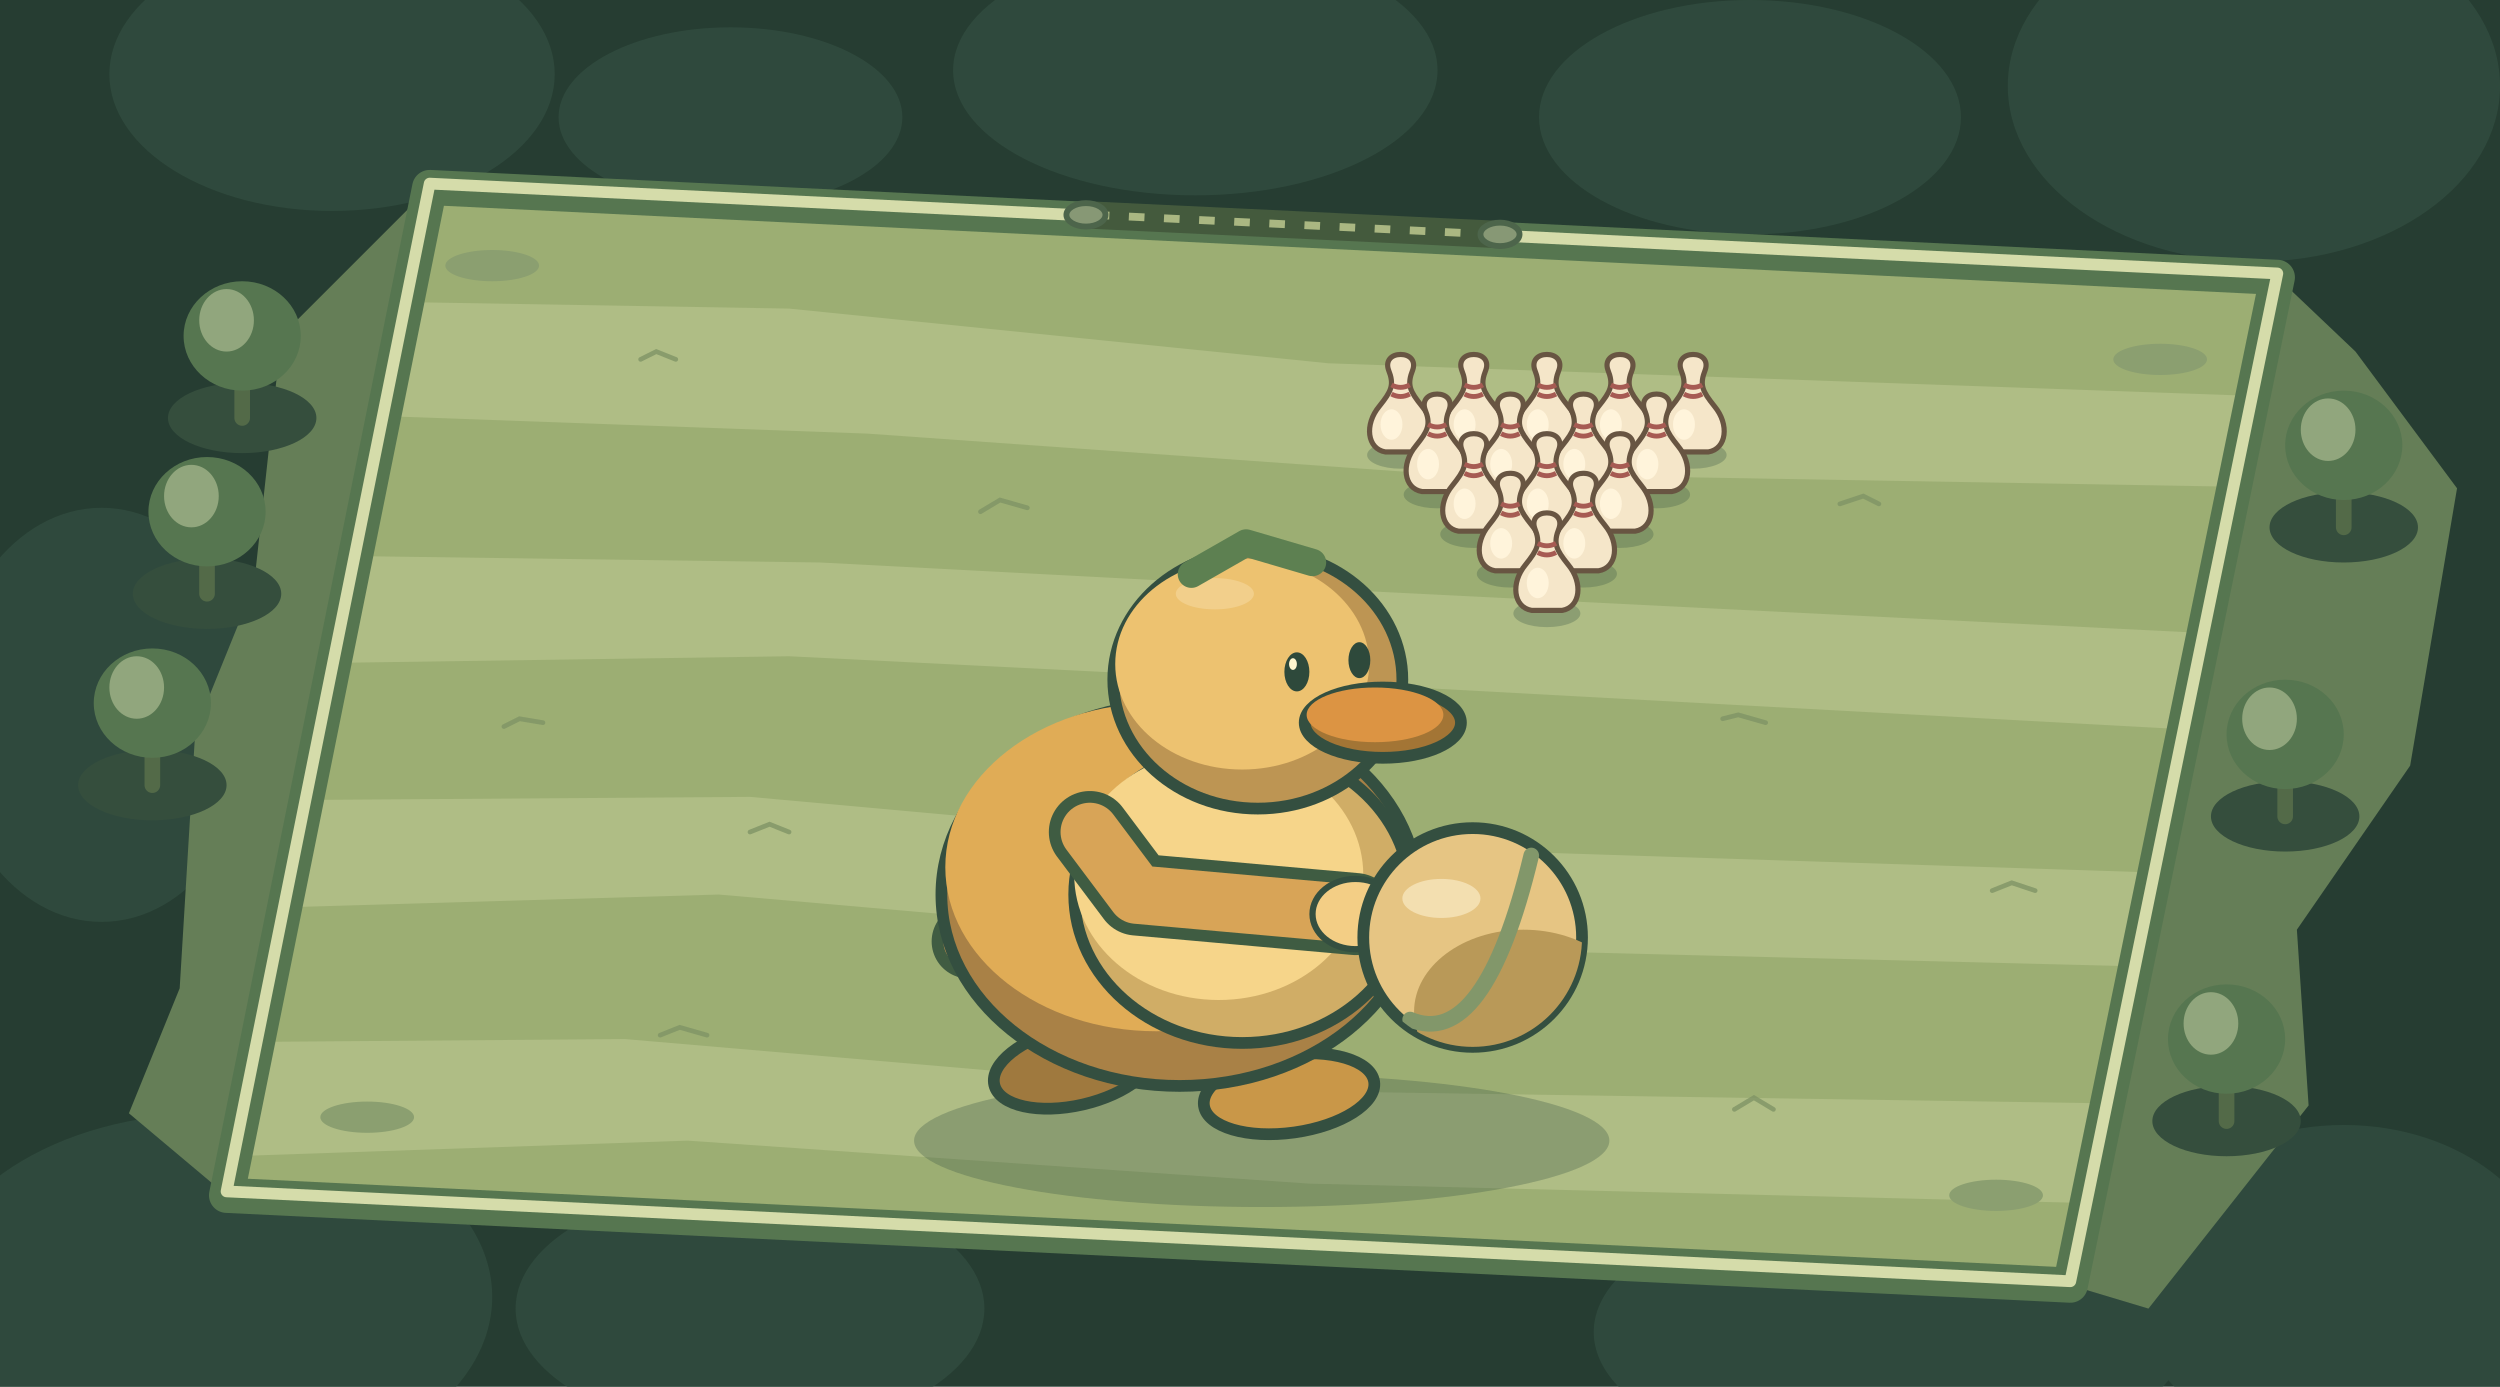
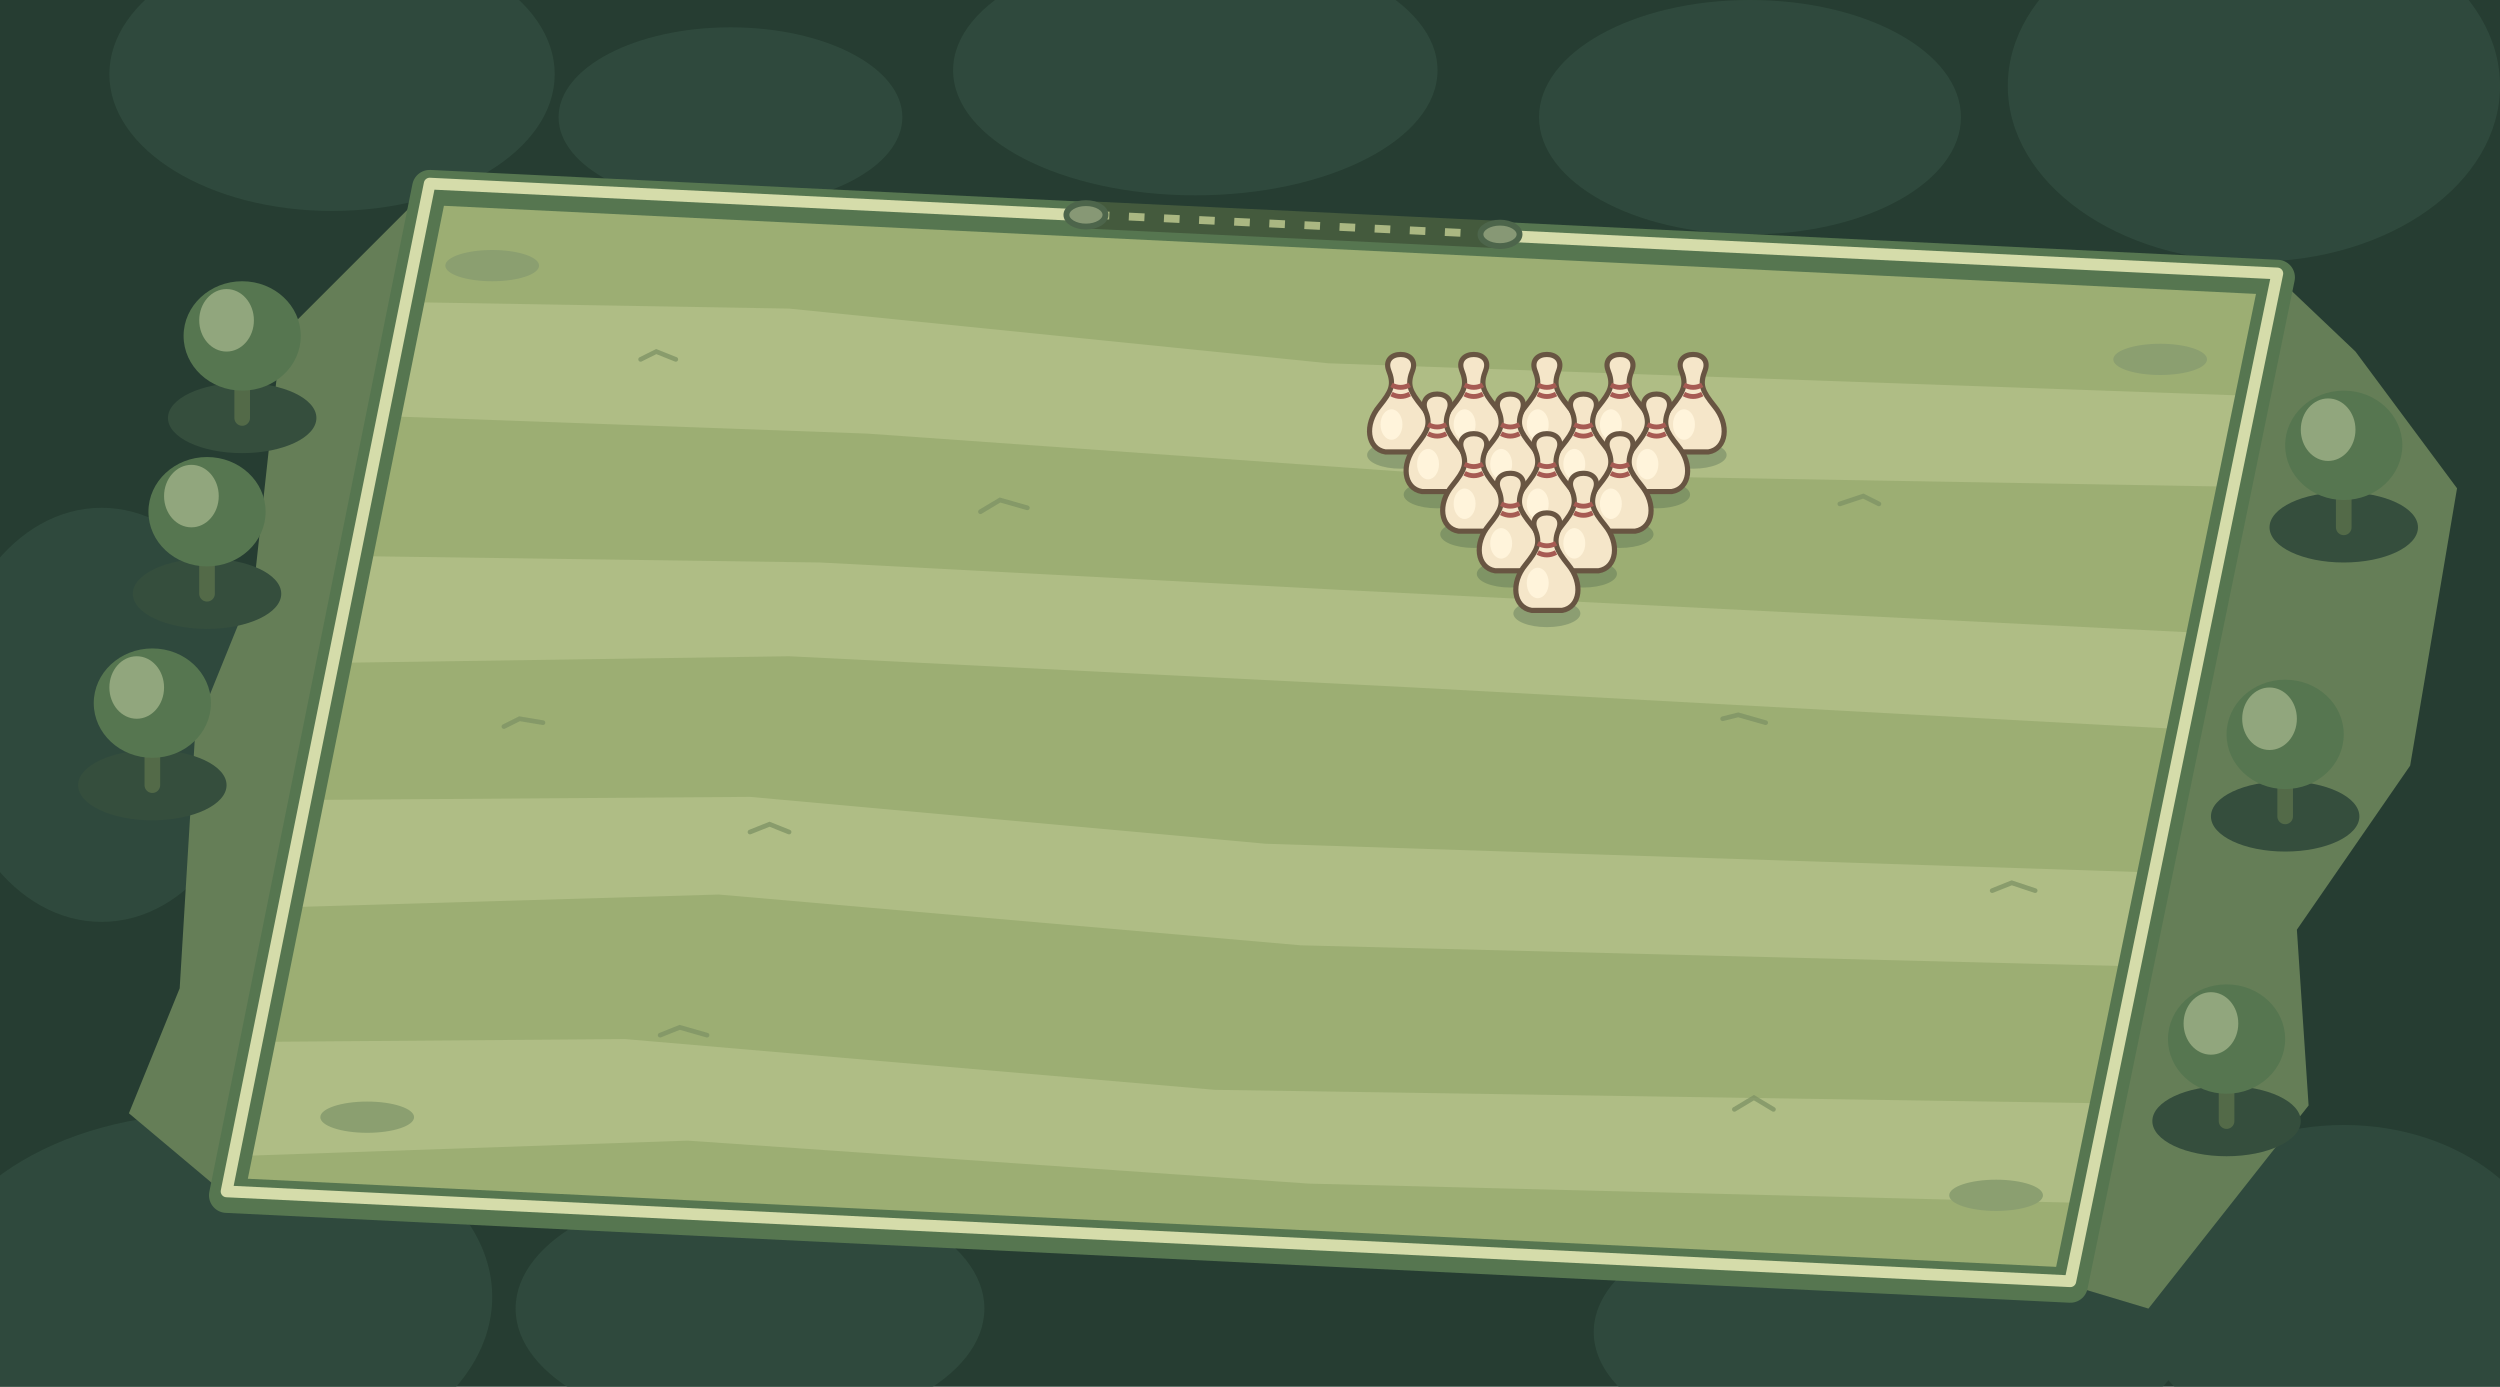
<svg xmlns="http://www.w3.org/2000/svg" viewBox="0 0 640 355">
  <defs>
    <clipPath id="court">
      <path d="M110 48 583 71 530 329 58 306Z" />
-     </clipPath>
-     <clipPath id="ball">
-       <circle cx="377" cy="240" r="28" />
    </clipPath>
    <g id="pin">
      <ellipse cy="16" rx="11" ry="4.5" fill="#344f40" opacity=".28" />
      <path d="M-4-12c-1-3 1-5 4-5s5 2 4 5c-2 5-1 7 3 12 5 6 4 14-2 15H-5C-11 14-12 6-7 0c4-5 5-7 3-12Z" fill="#f5e6c9" stroke="#685542" stroke-width="1.7" />
      <path d="M-3-7q3 1.6 6 0m-6 3q3 1.6 6 0" fill="none" stroke="#a65b53" stroke-width="1.6" />
      <ellipse cx="-3" cy="6" rx="3.6" ry="5" fill="#fff4db" />
    </g>
    <g id="tree">
      <ellipse cy="7" rx="19" ry="9" fill="#354e3d" />
      <path d="M0 7v-16" stroke="#536a48" stroke-width="4" stroke-linecap="round" />
      <ellipse cy="-14" rx="15" ry="14" fill="#567650" />
      <ellipse cx="-4" cy="-18" rx="7" ry="8" fill="#91a67d" />
    </g>
  </defs>
  <path fill="#263d32" d="M0 0h640v355H0z" />
  <g opacity=".6" fill="#355244">
    <ellipse cx="85" cy="19" rx="57" ry="35" />
    <ellipse cx="187" cy="30" rx="44" ry="23" />
    <ellipse cx="306" cy="18" rx="62" ry="32" />
    <ellipse cx="448" cy="30" rx="54" ry="30" />
    <ellipse cx="577" cy="22" rx="63" ry="45" />
    <ellipse cx="26" cy="183" rx="40" ry="53" />
    <ellipse cx="54" cy="332" rx="72" ry="47" />
    <ellipse cx="192" cy="335" rx="60" ry="32" />
    <ellipse cx="484" cy="341" rx="76" ry="35" />
    <ellipse cx="600" cy="330" rx="54" ry="42" />
  </g>
  <path d="m110 48 473 23 20 19 26 35-12 71-29 42 3 45-41 52-20-6-472-23-25-21 13-32 4-66 15-37 7-64Z" fill="#657e57" />
  <path d="M110 48 583 71 530 329 58 306Z" fill="#9cae73" />
  <g clip-path="url(#court)" fill="#afbd85">
    <path d="m84 77 118 2 138 14 255 9v23l-232-4-141-10-138-5Zm-19 65 145 2 133 7 240 12v25l-221-12-160-8-137 2Zm-17 63 144-1 132 12 247 8v24l-238-6-149-13-136 4Zm-18 62 130-1 151 13 264 4v26l-240-6-159-11-146 5Z" />
    <g stroke="#7f9465" stroke-width="1.2" stroke-linecap="round" fill="none" opacity=".8">
      <path d="m164 92 4-2 5 2m78 39 5-3 7 2m-134 56 4-2 6 1m332-56 6-2 4 2m-40 55 4-1 7 2m-8 99 5-3 5 3m-285-19 5-2 7 2m11-52 5-2 5 2m308 15 5-2 6 2" />
    </g>
    <g fill="#8b9f70">
      <ellipse cx="126" cy="68" rx="12" ry="4" />
      <ellipse cx="553" cy="92" rx="12" ry="4" />
      <ellipse cx="94" cy="286" rx="12" ry="4" />
      <ellipse cx="511" cy="306" rx="12" ry="4" />
    </g>
  </g>
  <path d="M110 48 583 71 530 329 58 306Z" fill="none" stroke="#567650" stroke-width="9" stroke-linejoin="round" />
  <path d="M110 47 583 70 530 328 58 305Z" fill="none" stroke="#d5dcaa" stroke-width="3" stroke-linejoin="round" />
  <path d="m278 55 105 5" stroke="#445a3d" stroke-width="7" stroke-linecap="round" />
  <path d="m280 55 102 5" stroke="#aab782" stroke-width="2" stroke-dasharray="4 5" />
  <g fill="#879875" stroke="#4d654b" stroke-width="1.5">
    <ellipse cx="278" cy="55" rx="5" ry="3" />
    <ellipse cx="384" cy="60" rx="5" ry="3" />
  </g>
  <use href="#tree" x="62" y="100" />
  <use href="#tree" x="53" y="145" />
  <use href="#tree" x="39" y="194" />
  <use href="#tree" x="600" y="128" />
  <use href="#tree" x="585" y="202" />
  <use href="#tree" x="570" y="280" />
  <g transform="translate(396 104) scale(.78)">
    <use href="#pin" x="-48" />
    <use href="#pin" x="-24" />
    <use href="#pin" />
    <use href="#pin" x="24" />
    <use href="#pin" x="48" />
    <use href="#pin" x="-36" y="13" />
    <use href="#pin" x="-12" y="13" />
    <use href="#pin" x="12" y="13" />
    <use href="#pin" x="36" y="13" />
    <use href="#pin" x="-24" y="26" />
    <use href="#pin" y="26" />
    <use href="#pin" x="24" y="26" />
    <use href="#pin" x="-12" y="39" />
    <use href="#pin" x="12" y="39" />
    <use href="#pin" y="52" />
  </g>
-   <ellipse cx="323" cy="292" rx="89" ry="17" fill="#344f40" opacity=".29" />
-   <g stroke="#344f40" stroke-width="3" stroke-linejoin="round">
-     <ellipse cx="275" cy="273" rx="21" ry="10" transform="rotate(-13 275 273)" fill="#9f793e" />
-     <ellipse cx="330" cy="280" rx="22" ry="10" transform="rotate(-8 330 280)" fill="#c99748" />
-     <path d="M266 221 248 241" fill="none" stroke="#405c42" stroke-width="19" stroke-linecap="round" />
-     <path d="M266 221 248 241" fill="none" stroke="#c3924f" stroke-width="13" stroke-linecap="round" />
-     <ellipse cx="302" cy="229" rx="61" ry="49" fill="#a98146" />
-     <ellipse cx="296" cy="222" rx="54" ry="42" fill="#e0ac56" stroke="none" />
-     <ellipse cx="318" cy="229" rx="43" ry="38" fill="#d0ad66" />
-     <ellipse cx="312" cy="224" rx="37" ry="32" fill="#f6d58a" stroke="none" />
-     <ellipse cx="322" cy="174" rx="37" ry="33" fill="#bd9553" />
-     <ellipse cx="318" cy="170" rx="32.5" ry="27" fill="#edc270" stroke="none" />
-     <ellipse cx="311" cy="152" rx="10" ry="4" fill="#fff5d9" stroke="none" opacity=".26" />
-     <path d="m305 147 14-8 17 5" fill="none" stroke="#5d8051" stroke-width="7" stroke-linecap="round" />
-     <ellipse cx="332" cy="172" rx="3.2" ry="5" fill="#2e493b" stroke="none" />
-     <ellipse cx="348" cy="169" rx="2.8" ry="4.6" fill="#2e493b" stroke="none" />
-     <ellipse cx="331" cy="170" rx="1" ry="1.5" fill="#fff6cf" stroke="none" />
-     <ellipse cx="354" cy="185" rx="20" ry="9" fill="#a37535" />
-     <ellipse cx="352" cy="183" rx="17.5" ry="7" fill="#dc9443" stroke="none" />
-     <path d="m279 213 12 16 56 5" fill="none" stroke="#3f5c42" stroke-width="21" stroke-linecap="round" />
-     <path d="m279 213 12 16 56 5" fill="none" stroke="#d8a457" stroke-width="15" stroke-linecap="round" />
-     <ellipse cx="347" cy="234" rx="11" ry="9" fill="#f3ce85" stroke-width="1.6" />
-     <circle cx="377" cy="240" r="28" fill="#e6c583" />
-   </g>
-   <g clip-path="url(#ball)">
-     <ellipse cx="390" cy="259" rx="28" ry="21" fill="#b99958" />
-     <ellipse cx="369" cy="230" rx="10" ry="5" fill="#fff5d8" opacity=".53" />
-     <path d="M361 261q19 8 31-42" fill="none" stroke="#82976a" stroke-width="4" stroke-linecap="round" />
-   </g>
</svg>
